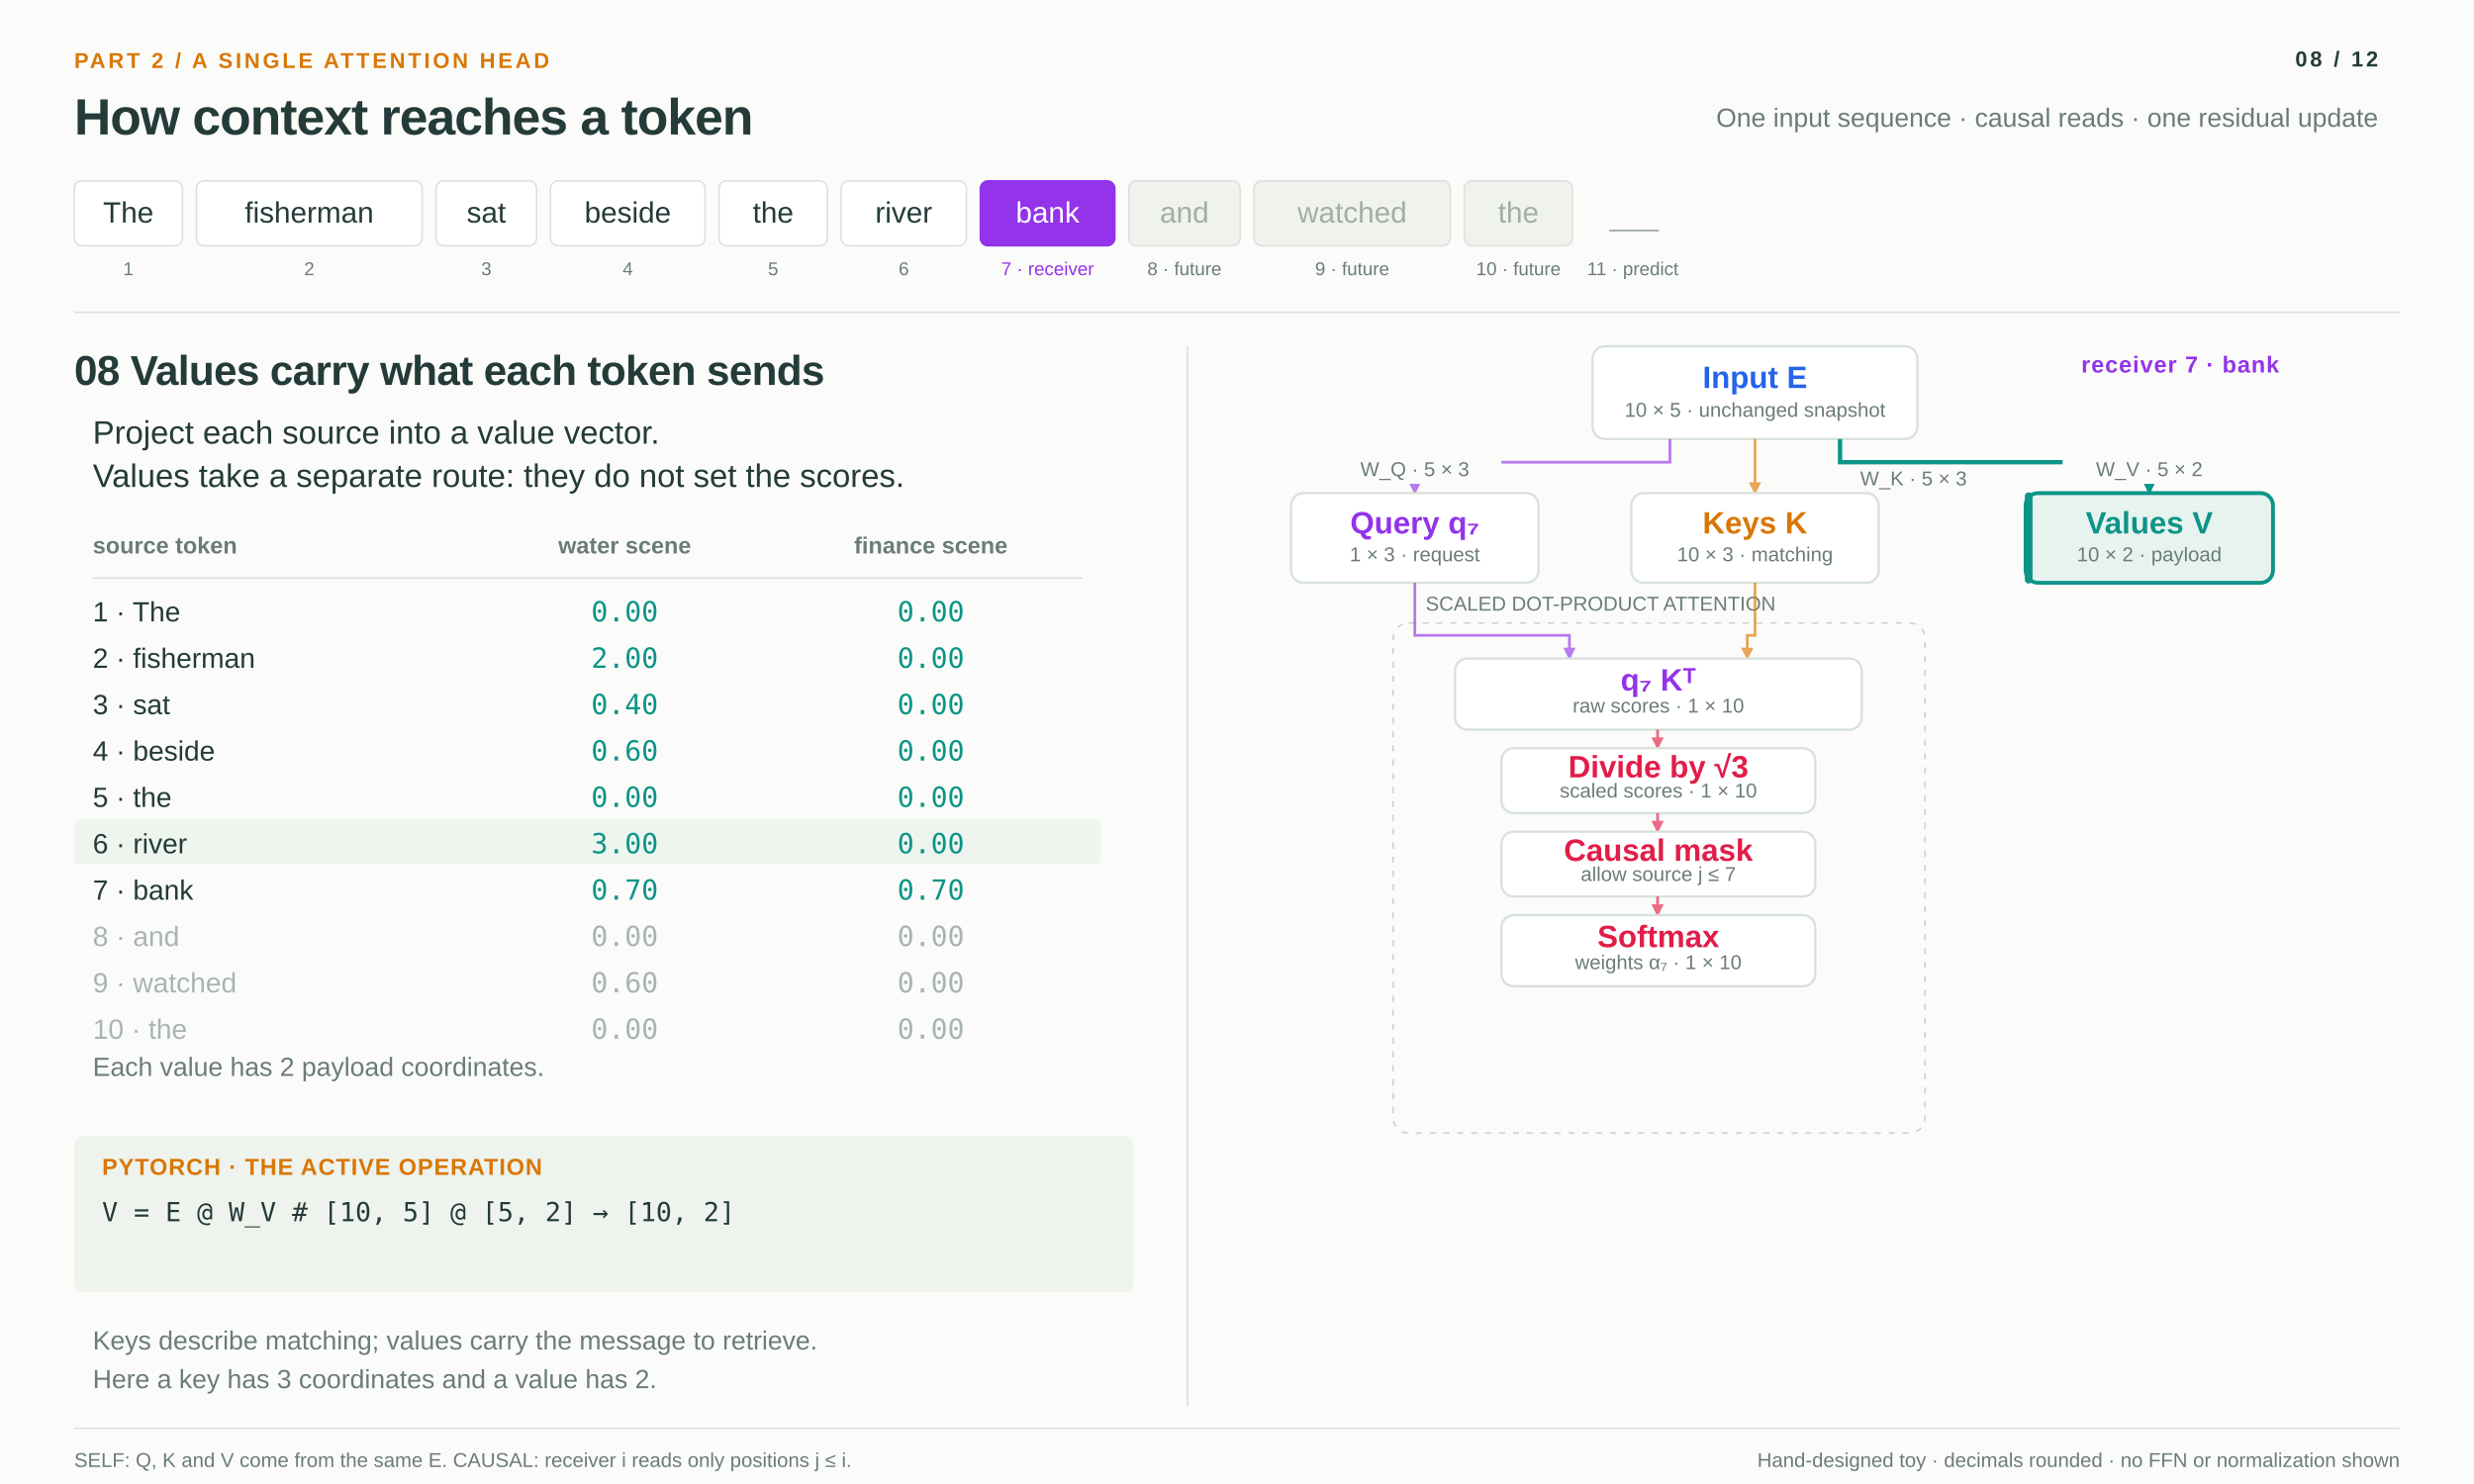
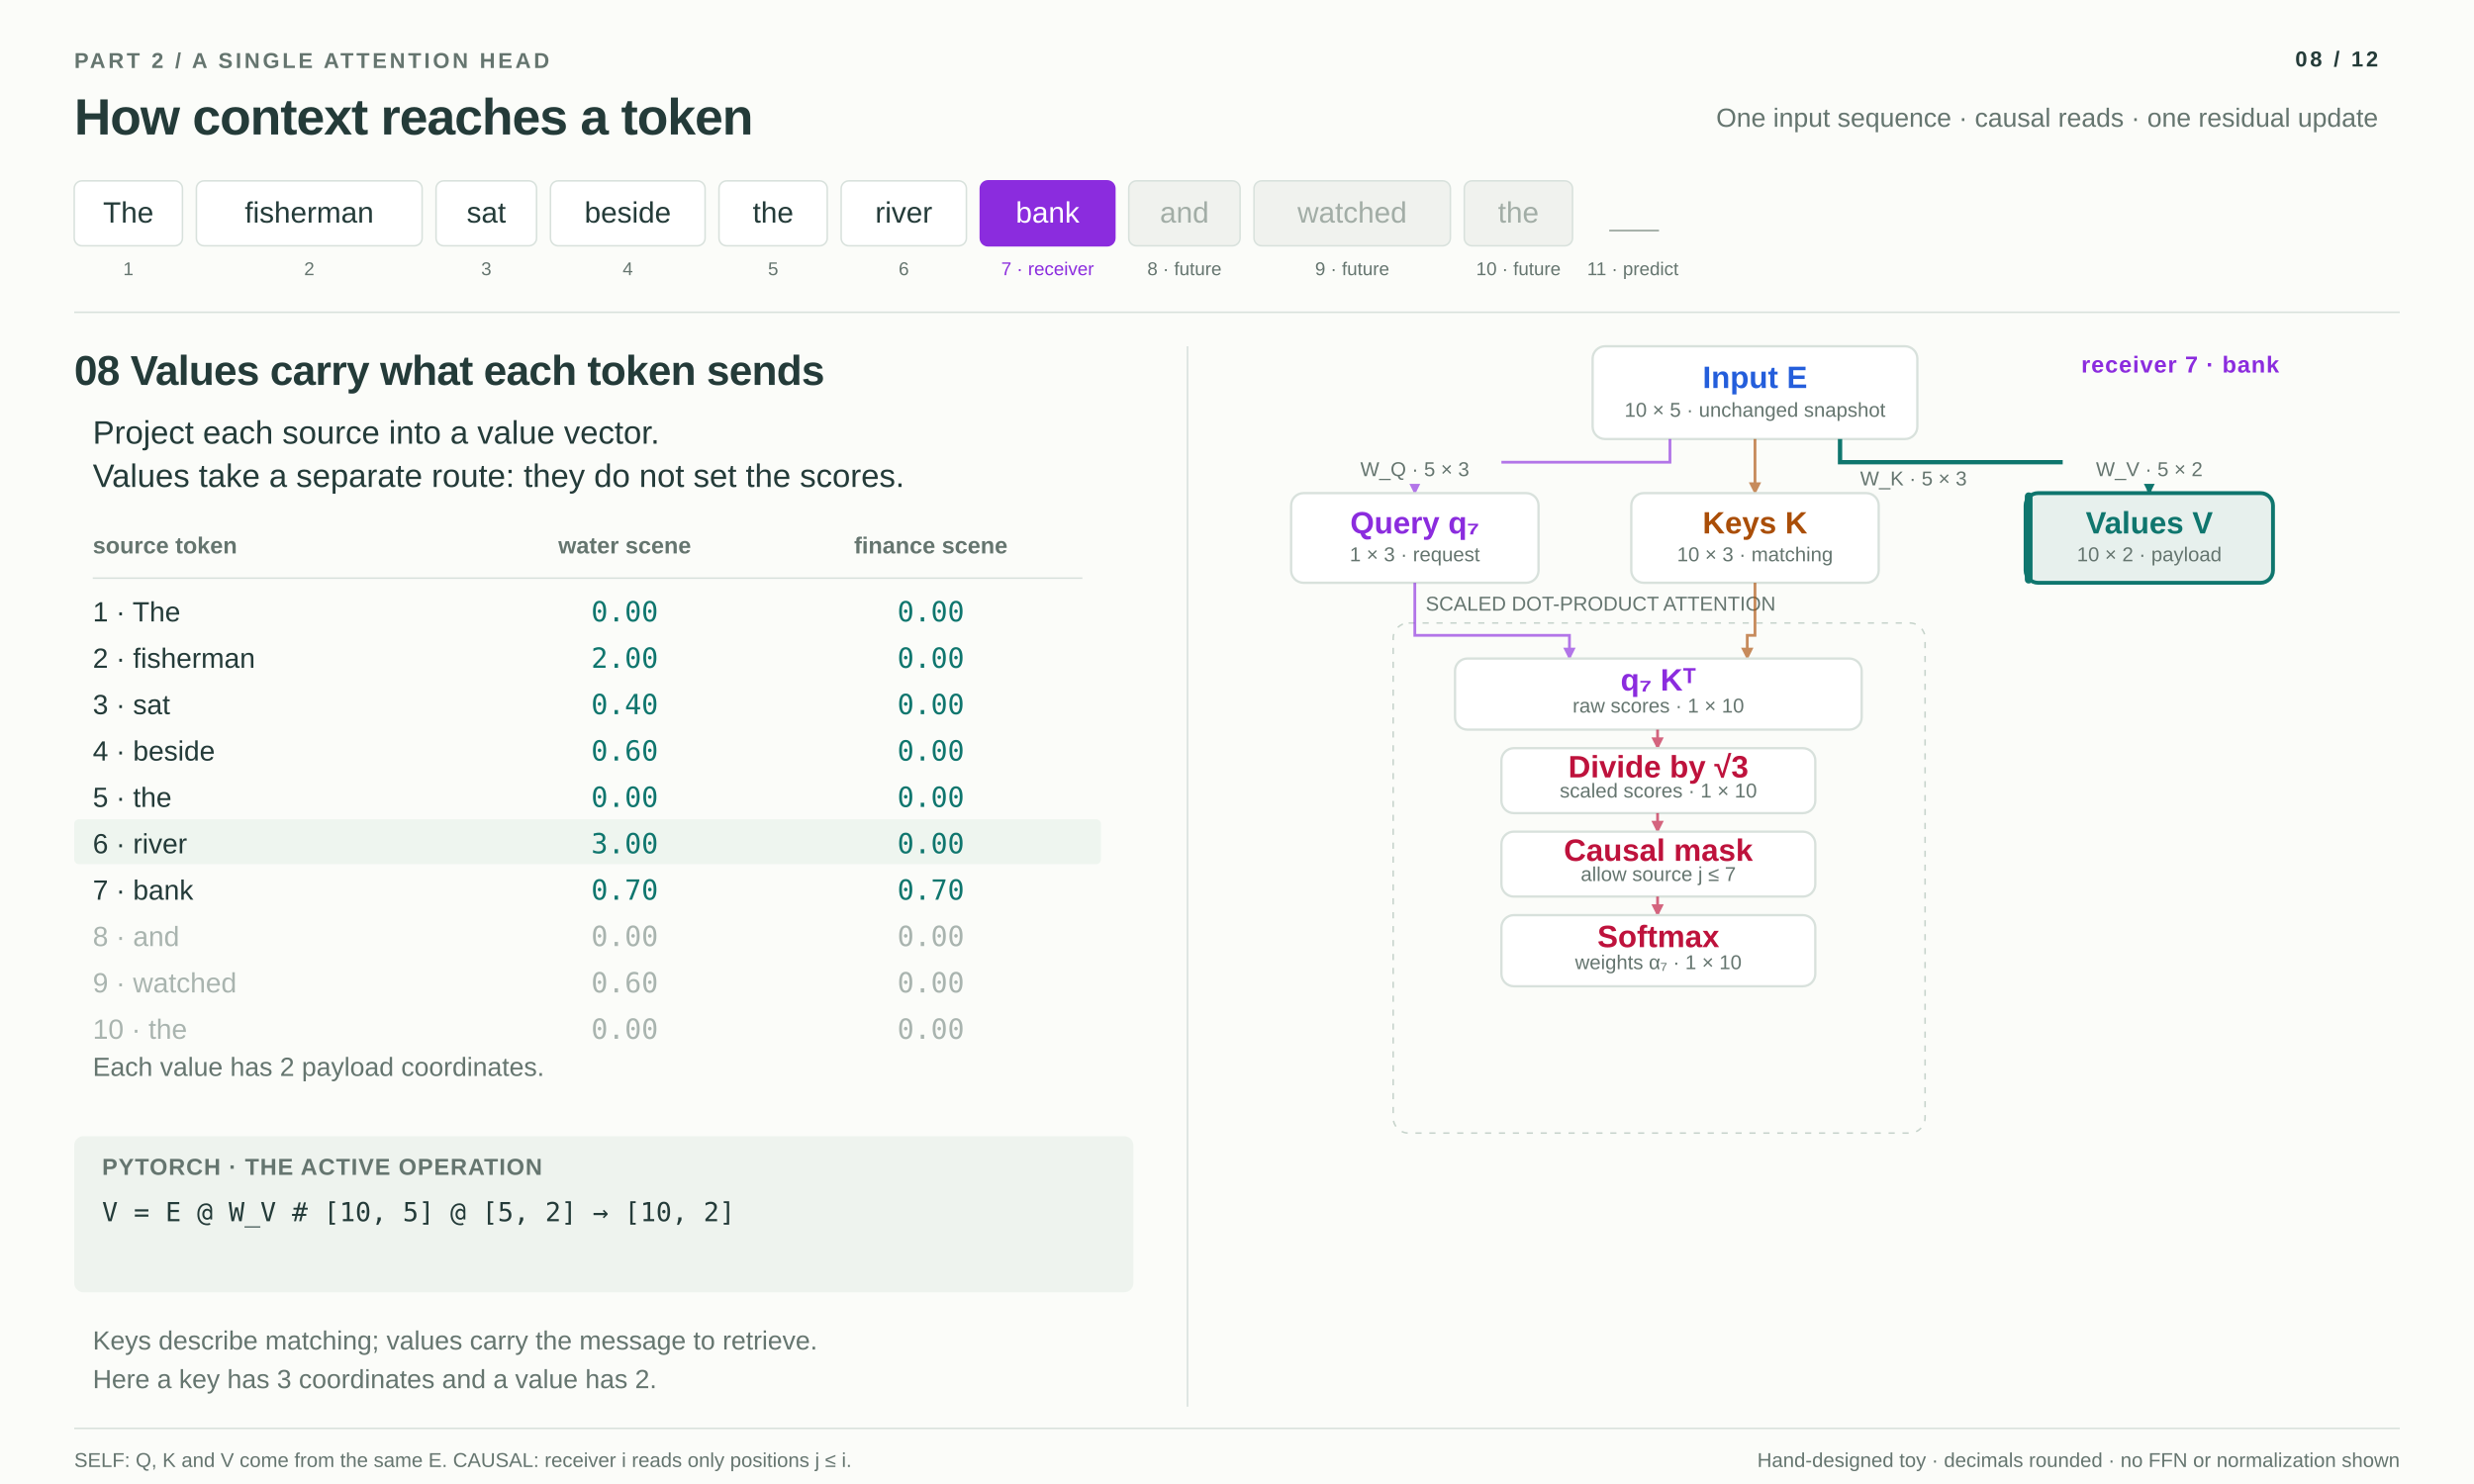
<svg xmlns="http://www.w3.org/2000/svg" id="stage-7-svg" width="1600" height="960" viewBox="0 0 1600 960" role="img" aria-labelledby="stage-7-title stage-7-desc">
  <defs>
    <marker id="stage-7-q" markerWidth="8" markerHeight="8" refX="7" refY="4" orient="auto" markerUnits="userSpaceOnUse">
-       <path d="M0 0 L8 4 L0 8 Z" fill="#9333ea" />
+       <path d="M0 0 L8 4 L0 8 Z" fill="#8b2cde" />
    </marker>
    <marker id="stage-7-k" markerWidth="8" markerHeight="8" refX="7" refY="4" orient="auto" markerUnits="userSpaceOnUse">
-       <path d="M0 0 L8 4 L0 8 Z" fill="#d97706" />
+       <path d="M0 0 L8 4 L0 8 Z" fill="#aa4e08" />
    </marker>
    <marker id="stage-7-v" markerWidth="8" markerHeight="8" refX="7" refY="4" orient="auto" markerUnits="userSpaceOnUse">
-       <path d="M0 0 L8 4 L0 8 Z" fill="#0d9488" />
+       <path d="M0 0 L8 4 L0 8 Z" fill="#0f766e" />
    </marker>
    <marker id="stage-7-a" markerWidth="8" markerHeight="8" refX="7" refY="4" orient="auto" markerUnits="userSpaceOnUse">
-       <path d="M0 0 L8 4 L0 8 Z" fill="#e11d48" />
+       <path d="M0 0 L8 4 L0 8 Z" fill="#be123c" />
    </marker>
    <marker id="stage-7-m" markerWidth="8" markerHeight="8" refX="7" refY="4" orient="auto" markerUnits="userSpaceOnUse">
-       <path d="M0 0 L8 4 L0 8 Z" fill="#0d9488" />
+       <path d="M0 0 L8 4 L0 8 Z" fill="#0f766e" />
    </marker>
    <marker id="stage-7-d" markerWidth="8" markerHeight="8" refX="7" refY="4" orient="auto" markerUnits="userSpaceOnUse">
-       <path d="M0 0 L8 4 L0 8 Z" fill="#16a34a" />
+       <path d="M0 0 L8 4 L0 8 Z" fill="#147737" />
    </marker>
    <marker id="stage-7-e" markerWidth="8" markerHeight="8" refX="7" refY="4" orient="auto" markerUnits="userSpaceOnUse">
-       <path d="M0 0 L8 4 L0 8 Z" fill="#2563eb" />
+       <path d="M0 0 L8 4 L0 8 Z" fill="#245edb" />
    </marker>
  </defs>
-   <style>#stage-7-svg text{font-family:'Avenir Next','Segoe UI',Arial,sans-serif;fill:#243b39}#stage-7-svg .eyebrow{font-size:14px;font-weight:700;letter-spacing:1.8px}#stage-7-svg .heading{font-size:33px;font-weight:600;letter-spacing:-.6px}#stage-7-svg .stage-title{font-size:27px;font-weight:600;letter-spacing:-.4px}#stage-7-svg .body{font-size:21px}#stage-7-svg .detail{font-size:17px;fill:#6b7c77}#stage-7-svg .axis{font-size:16px;fill:#6b7c77}#stage-7-svg .smallcap{font-size:15px;font-weight:700;letter-spacing:.6px}#stage-7-svg .formula{font-family:'STIX Two Text',Georgia,serif;font-size:26px}#stage-7-svg .number{font-family:'SFMono-Regular',Consolas,monospace;font-size:24px}#stage-7-svg .table-number{font-family:'SFMono-Regular',Consolas,monospace;font-size:18px}#stage-7-svg .table-label{font-size:18px}#stage-7-svg .table-head{font-size:15px;font-weight:600;fill:#6b7c77}#stage-7-svg .node-title{font-size:20px;font-weight:600}#stage-7-svg .node-caption{font-size:13px;fill:#6b7c77}#stage-7-svg .code{font-family:'SFMono-Regular',Consolas,monospace;font-size:17px}#stage-7-svg .token{font-size:19px}#stage-7-svg .position{font-size:12px;fill:#6b7c77}#stage-7-svg .tiny{font-size:13px;fill:#6b7c77}</style>
+   <style>#stage-7-svg text{font-family:'Avenir Next','Segoe UI',Arial,sans-serif;fill:#243b39}#stage-7-svg .eyebrow{font-size:14px;font-weight:700;letter-spacing:1.8px}#stage-7-svg .heading{font-size:33px;font-weight:600;letter-spacing:-.6px}#stage-7-svg .stage-title{font-size:27px;font-weight:600;letter-spacing:-.4px}#stage-7-svg .body{font-size:21px}#stage-7-svg .detail{font-size:17px;fill:#65756f}#stage-7-svg .axis{font-size:16px;fill:#65756f}#stage-7-svg .smallcap{font-size:15px;font-weight:700;letter-spacing:.6px}#stage-7-svg .formula{font-family:'STIX Two Text',Georgia,serif;font-size:26px}#stage-7-svg .number{font-family:'SFMono-Regular',Consolas,monospace;font-size:24px}#stage-7-svg .table-number{font-family:'SFMono-Regular',Consolas,monospace;font-size:18px}#stage-7-svg .table-label{font-size:18px}#stage-7-svg .table-head{font-size:15px;font-weight:600;fill:#65756f}#stage-7-svg .node-title{font-size:20px;font-weight:600}#stage-7-svg .node-caption{font-size:13px;fill:#65756f}#stage-7-svg .code{font-family:'SFMono-Regular',Consolas,monospace;font-size:17px}#stage-7-svg .token{font-size:19px}#stage-7-svg .position{font-size:12px;fill:#65756f}#stage-7-svg .tiny{font-size:13px;fill:#65756f}</style>
  <rect x="0" y="0" width="1600" height="960" rx="0" fill="#fbfcf9" stroke="none" />
-   <text x="48" y="44" class="eyebrow" style="fill:#d97706">PART 2 / A SINGLE ATTENTION HEAD</text>
+   <text x="48" y="44" class="eyebrow" style="fill:#65756f">PART 2 / A SINGLE ATTENTION HEAD</text>
  <text x="48" y="87" class="heading">How context reaches a token</text>
  <text x="1538" y="43" class="eyebrow" text-anchor="end">08 / 12</text>
  <text x="1538" y="82" class="detail" text-anchor="end">One input sequence · causal reads · one residual update</text>
  <rect x="48" y="117" width="70" height="42" rx="5" fill="white" stroke="#d8e1dc" />
  <text x="83" y="144" class="token" text-anchor="middle" style="fill:#243b39">The</text>
  <text x="83" y="178" class="position" text-anchor="middle">1</text>
  <rect x="127" y="117" width="146" height="42" rx="5" fill="white" stroke="#d8e1dc" />
  <text x="200" y="144" class="token" text-anchor="middle" style="fill:#243b39">fisherman</text>
  <text x="200" y="178" class="position" text-anchor="middle">2</text>
  <rect x="282" y="117" width="65" height="42" rx="5" fill="white" stroke="#d8e1dc" />
  <text x="314.5" y="144" class="token" text-anchor="middle" style="fill:#243b39">sat</text>
  <text x="314.5" y="178" class="position" text-anchor="middle">3</text>
  <rect x="356" y="117" width="100" height="42" rx="5" fill="white" stroke="#d8e1dc" />
  <text x="406" y="144" class="token" text-anchor="middle" style="fill:#243b39">beside</text>
  <text x="406" y="178" class="position" text-anchor="middle">4</text>
  <rect x="465" y="117" width="70" height="42" rx="5" fill="white" stroke="#d8e1dc" />
  <text x="500" y="144" class="token" text-anchor="middle" style="fill:#243b39">the</text>
  <text x="500" y="178" class="position" text-anchor="middle">5</text>
  <rect x="544" y="117" width="81" height="42" rx="5" fill="white" stroke="#d8e1dc" />
  <text x="584.5" y="144" class="token" text-anchor="middle" style="fill:#243b39">river</text>
  <text x="584.5" y="178" class="position" text-anchor="middle">6</text>
-   <rect x="634" y="117" width="87" height="42" rx="5" fill="#9333ea" stroke="#9333ea" />
+   <rect x="634" y="117" width="87" height="42" rx="5" fill="#8b2cde" stroke="#8b2cde" />
  <text x="677.5" y="144" class="token" text-anchor="middle" style="fill:white">bank</text>
-   <text x="677.5" y="178" class="position" text-anchor="middle" style="fill:#9333ea">7 · receiver</text>
+   <text x="677.5" y="178" class="position" text-anchor="middle" style="fill:#8b2cde">7 · receiver</text>
  <rect x="730" y="117" width="72" height="42" rx="5" fill="#f0f2ee" stroke="#d8e1dc" />
  <text x="766" y="144" class="token" text-anchor="middle" style="fill:#a2ada6">and</text>
  <text x="766" y="178" class="position" text-anchor="middle">8 · future</text>
  <rect x="811" y="117" width="127" height="42" rx="5" fill="#f0f2ee" stroke="#d8e1dc" />
  <text x="874.5" y="144" class="token" text-anchor="middle" style="fill:#a2ada6">watched</text>
  <text x="874.5" y="178" class="position" text-anchor="middle">9 · future</text>
  <rect x="947" y="117" width="70" height="42" rx="5" fill="#f0f2ee" stroke="#d8e1dc" />
  <text x="982" y="144" class="token" text-anchor="middle" style="fill:#a2ada6">the</text>
  <text x="982" y="178" class="position" text-anchor="middle">10 · future</text>
  <text x="1041" y="146" class="token" style="fill:#a2ada6">___</text>
  <text x="1056" y="178" class="position" text-anchor="middle">11 · predict</text>
  <line x1="48" y1="202" x2="1552" y2="202" stroke="#d8e1dc" />
  <text x="48" y="249" class="stage-title">08   Values carry what each token sends</text>
  <text x="60" y="287" class="body">Project each source into a value vector.</text>
  <text x="60" y="315" class="body">Values take a separate route: they do not set the scores.</text>
  <text x="60" y="358" class="table-head">source token</text>
  <text x="404" y="358" class="table-head" text-anchor="middle">water scene</text>
  <text x="602" y="358" class="table-head" text-anchor="middle">finance scene</text>
  <line x1="60" y1="374" x2="700" y2="374" stroke="#d8e1dc" />
  <text x="60" y="402" class="table-label" style="fill:#243b39">1 · The</text>
-   <text x="404" y="402" class="table-number" text-anchor="middle" style="fill:#0d9488">0.00</text>
-   <text x="602" y="402" class="table-number" text-anchor="middle" style="fill:#0d9488">0.00</text>
+   <text x="404" y="402" class="table-number" text-anchor="middle" style="fill:#0f766e">0.00</text>
+   <text x="602" y="402" class="table-number" text-anchor="middle" style="fill:#0f766e">0.00</text>
  <text x="60" y="432" class="table-label" style="fill:#243b39">2 · fisherman</text>
-   <text x="404" y="432" class="table-number" text-anchor="middle" style="fill:#0d9488">2.00</text>
-   <text x="602" y="432" class="table-number" text-anchor="middle" style="fill:#0d9488">0.00</text>
+   <text x="404" y="432" class="table-number" text-anchor="middle" style="fill:#0f766e">2.00</text>
+   <text x="602" y="432" class="table-number" text-anchor="middle" style="fill:#0f766e">0.00</text>
  <text x="60" y="462" class="table-label" style="fill:#243b39">3 · sat</text>
-   <text x="404" y="462" class="table-number" text-anchor="middle" style="fill:#0d9488">0.40</text>
-   <text x="602" y="462" class="table-number" text-anchor="middle" style="fill:#0d9488">0.00</text>
+   <text x="404" y="462" class="table-number" text-anchor="middle" style="fill:#0f766e">0.40</text>
+   <text x="602" y="462" class="table-number" text-anchor="middle" style="fill:#0f766e">0.00</text>
  <text x="60" y="492" class="table-label" style="fill:#243b39">4 · beside</text>
-   <text x="404" y="492" class="table-number" text-anchor="middle" style="fill:#0d9488">0.60</text>
-   <text x="602" y="492" class="table-number" text-anchor="middle" style="fill:#0d9488">0.00</text>
+   <text x="404" y="492" class="table-number" text-anchor="middle" style="fill:#0f766e">0.60</text>
+   <text x="602" y="492" class="table-number" text-anchor="middle" style="fill:#0f766e">0.00</text>
  <text x="60" y="522" class="table-label" style="fill:#243b39">5 · the</text>
-   <text x="404" y="522" class="table-number" text-anchor="middle" style="fill:#0d9488">0.00</text>
-   <text x="602" y="522" class="table-number" text-anchor="middle" style="fill:#0d9488">0.00</text>
+   <text x="404" y="522" class="table-number" text-anchor="middle" style="fill:#0f766e">0.00</text>
+   <text x="602" y="522" class="table-number" text-anchor="middle" style="fill:#0f766e">0.00</text>
  <rect x="48" y="530" width="664" height="29" rx="3" fill="#eef5ef" stroke="none" />
  <text x="60" y="552" class="table-label" style="fill:#243b39">6 · river</text>
-   <text x="404" y="552" class="table-number" text-anchor="middle" style="fill:#0d9488">3.00</text>
-   <text x="602" y="552" class="table-number" text-anchor="middle" style="fill:#0d9488">0.00</text>
+   <text x="404" y="552" class="table-number" text-anchor="middle" style="fill:#0f766e">3.00</text>
+   <text x="602" y="552" class="table-number" text-anchor="middle" style="fill:#0f766e">0.00</text>
  <text x="60" y="582" class="table-label" style="fill:#243b39">7 · bank</text>
-   <text x="404" y="582" class="table-number" text-anchor="middle" style="fill:#0d9488">0.70</text>
-   <text x="602" y="582" class="table-number" text-anchor="middle" style="fill:#0d9488">0.70</text>
+   <text x="404" y="582" class="table-number" text-anchor="middle" style="fill:#0f766e">0.70</text>
+   <text x="602" y="582" class="table-number" text-anchor="middle" style="fill:#0f766e">0.70</text>
  <text x="60" y="612" class="table-label" style="fill:#a9b4af">8 · and</text>
  <text x="404" y="612" class="table-number" text-anchor="middle" style="fill:#a9b4af">0.00</text>
  <text x="602" y="612" class="table-number" text-anchor="middle" style="fill:#a9b4af">0.00</text>
  <text x="60" y="642" class="table-label" style="fill:#a9b4af">9 · watched</text>
  <text x="404" y="642" class="table-number" text-anchor="middle" style="fill:#a9b4af">0.60</text>
  <text x="602" y="642" class="table-number" text-anchor="middle" style="fill:#a9b4af">0.00</text>
  <text x="60" y="672" class="table-label" style="fill:#a9b4af">10 · the</text>
  <text x="404" y="672" class="table-number" text-anchor="middle" style="fill:#a9b4af">0.00</text>
  <text x="602" y="672" class="table-number" text-anchor="middle" style="fill:#a9b4af">0.00</text>
  <text x="60" y="696" class="detail">Each value has 2 payload coordinates.</text>
  <rect x="48" y="735" width="685" height="101" rx="6" fill="#eef3ee" stroke="none" />
-   <text x="66" y="760" class="smallcap" style="fill:#d97706">PYTORCH · THE ACTIVE OPERATION</text>
+   <text x="66" y="760" class="smallcap" style="fill:#65756f">PYTORCH · THE ACTIVE OPERATION</text>
  <text x="66" y="790" class="code">V = E @ W_V  # [10, 5] @ [5, 2] → [10, 2]</text>
  <text x="60" y="873" class="detail">Keys describe matching; values carry the message to retrieve.</text>
  <text x="60" y="898" class="detail">Here a key has 3 coordinates and a value has 2.</text>
  <line x1="768" y1="224" x2="768" y2="910" stroke="#d8e1dc" />
  <g class="node" data-node="input">
    <rect x="1030" y="224" width="210" height="60" rx="8" fill="#ffffff" stroke="#d8e1dc" stroke-width="1.5" />
-     <text x="1135" y="251" class="node-title" text-anchor="middle" style="fill:#2563eb">Input E</text>
+     <text x="1135" y="251" class="node-title" text-anchor="middle" style="fill:#245edb">Input E</text>
    <text x="1135" y="269.6" class="node-caption" text-anchor="middle">10 × 5 · unchanged snapshot</text>
  </g>
-   <text x="1474" y="241" class="smallcap" style="fill:#9333ea" text-anchor="end">receiver 7 · bank</text>
-   <path d="M1080 284 V299 H915 V319" fill="none" stroke="#9333ea" stroke-width="1.8" opacity="0.65" marker-end="url(#stage-7-q)" />
-   <path d="M1135 284 V319" fill="none" stroke="#d97706" stroke-width="1.8" opacity="0.65" marker-end="url(#stage-7-k)" />
-   <path d="M1190 284 V299 H1390 V319" fill="none" stroke="#0d9488" stroke-width="2.8" opacity="1" marker-end="url(#stage-7-v)" />
+   <text x="1474" y="241" class="smallcap" style="fill:#8b2cde" text-anchor="end">receiver 7 · bank</text>
+   <path d="M1080 284 V299 H915 V319" fill="none" stroke="#8b2cde" stroke-width="1.8" opacity="0.65" marker-end="url(#stage-7-q)" />
+   <path d="M1135 284 V319" fill="none" stroke="#aa4e08" stroke-width="1.8" opacity="0.65" marker-end="url(#stage-7-k)" />
+   <path d="M1190 284 V299 H1390 V319" fill="none" stroke="#0f766e" stroke-width="2.8" opacity="1" marker-end="url(#stage-7-v)" />
  <rect x="859" y="292" width="112" height="21" rx="0" fill="#fbfcf9" stroke="none" />
  <text x="915" y="308" class="tiny" text-anchor="middle">W_Q · 5 × 3</text>
  <text x="1203" y="314" class="tiny">W_K · 5 × 3</text>
  <rect x="1334" y="292" width="112" height="21" rx="0" fill="#fbfcf9" stroke="none" />
  <text x="1390" y="308" class="tiny" text-anchor="middle">W_V · 5 × 2</text>
  <g class="node" data-node="q">
    <rect x="835" y="319" width="160" height="58" rx="8" fill="#ffffff" stroke="#d8e1dc" stroke-width="1.5" />
-     <text x="915" y="345.1" class="node-title" text-anchor="middle" style="fill:#9333ea">Query q₇</text>
+     <text x="915" y="345.1" class="node-title" text-anchor="middle" style="fill:#8b2cde">Query q₇</text>
    <text x="915" y="363.08" class="node-caption" text-anchor="middle">1 × 3 · request</text>
  </g>
  <g class="node" data-node="k">
    <rect x="1055" y="319" width="160" height="58" rx="8" fill="#ffffff" stroke="#d8e1dc" stroke-width="1.5" />
-     <text x="1135" y="345.1" class="node-title" text-anchor="middle" style="fill:#d97706">Keys K</text>
+     <text x="1135" y="345.1" class="node-title" text-anchor="middle" style="fill:#aa4e08">Keys K</text>
    <text x="1135" y="363.08" class="node-caption" text-anchor="middle">10 × 3 · matching</text>
  </g>
  <g class="node" data-node="v">
-     <rect x="1310" y="319" width="160" height="58" rx="8" fill="#0d948815" stroke="#0d9488" stroke-width="2.5" />
-     <rect x="1310" y="319" width="4" height="58" rx="2" fill="#0d9488" stroke="#0d9488" />
-     <text x="1390" y="345.1" class="node-title" text-anchor="middle" style="fill:#0d9488">Values V</text>
+     <rect x="1310" y="319" width="160" height="58" rx="8" fill="#0f766e15" stroke="#0f766e" stroke-width="2.5" />
+     <rect x="1310" y="319" width="4" height="58" rx="2" fill="#0f766e" stroke="#0f766e" />
+     <text x="1390" y="345.1" class="node-title" text-anchor="middle" style="fill:#0f766e">Values V</text>
    <text x="1390" y="363.08" class="node-caption" text-anchor="middle">10 × 2 · payload</text>
  </g>
  <rect x="901" y="403" width="344" height="330" rx="10" fill="none" stroke="#c6d3cb" stroke-dasharray="4 5" />
  <text x="922" y="395" class="tiny">SCALED DOT-PRODUCT ATTENTION</text>
-   <path d="M915 377 V411 H1015 V426" fill="none" stroke="#9333ea" stroke-width="1.8" opacity="0.65" marker-end="url(#stage-7-q)" />
-   <path d="M1135 377 V411 H1130 V426" fill="none" stroke="#d97706" stroke-width="1.8" opacity="0.65" marker-end="url(#stage-7-k)" />
+   <path d="M915 377 V411 H1015 V426" fill="none" stroke="#8b2cde" stroke-width="1.8" opacity="0.65" marker-end="url(#stage-7-q)" />
+   <path d="M1135 377 V411 H1130 V426" fill="none" stroke="#aa4e08" stroke-width="1.8" opacity="0.65" marker-end="url(#stage-7-k)" />
  <g class="node" data-node="score">
    <rect x="941" y="426" width="263" height="46" rx="8" fill="#ffffff" stroke="#d8e1dc" stroke-width="1.5" />
-     <text x="1072.5" y="446.7" class="node-title" text-anchor="middle" style="fill:#9333ea">q₇ Kᵀ</text>
+     <text x="1072.5" y="446.7" class="node-title" text-anchor="middle" style="fill:#8b2cde">q₇ Kᵀ</text>
    <text x="1072.5" y="460.96" class="node-caption" text-anchor="middle">raw scores · 1 × 10</text>
  </g>
-   <path d="M1072 472 V484" fill="none" stroke="#e11d48" stroke-width="1.8" opacity="0.65" marker-end="url(#stage-7-a)" />
+   <path d="M1072 472 V484" fill="none" stroke="#be123c" stroke-width="1.8" opacity="0.65" marker-end="url(#stage-7-a)" />
  <g class="node" data-node="scale">
    <rect x="971" y="484" width="203" height="42" rx="8" fill="#ffffff" stroke="#d8e1dc" stroke-width="1.5" />
-     <text x="1072.5" y="502.9" class="node-title" text-anchor="middle" style="fill:#e11d48">Divide by √3</text>
+     <text x="1072.5" y="502.9" class="node-title" text-anchor="middle" style="fill:#be123c">Divide by √3</text>
    <text x="1072.5" y="515.92" class="node-caption" text-anchor="middle">scaled scores · 1 × 10</text>
  </g>
-   <path d="M1072 526 V538" fill="none" stroke="#e11d48" stroke-width="1.8" opacity="0.65" marker-end="url(#stage-7-a)" />
+   <path d="M1072 526 V538" fill="none" stroke="#be123c" stroke-width="1.8" opacity="0.65" marker-end="url(#stage-7-a)" />
  <g class="node" data-node="mask">
    <rect x="971" y="538" width="203" height="42" rx="8" fill="#ffffff" stroke="#d8e1dc" stroke-width="1.5" />
-     <text x="1072.5" y="556.9" class="node-title" text-anchor="middle" style="fill:#e11d48">Causal mask</text>
+     <text x="1072.5" y="556.9" class="node-title" text-anchor="middle" style="fill:#be123c">Causal mask</text>
    <text x="1072.5" y="569.92" class="node-caption" text-anchor="middle">allow source j ≤ 7</text>
  </g>
-   <path d="M1072 580 V592" fill="none" stroke="#e11d48" stroke-width="1.8" opacity="0.65" marker-end="url(#stage-7-a)" />
+   <path d="M1072 580 V592" fill="none" stroke="#be123c" stroke-width="1.8" opacity="0.65" marker-end="url(#stage-7-a)" />
  <g class="node" data-node="weights">
    <rect x="971" y="592" width="203" height="46" rx="8" fill="#ffffff" stroke="#d8e1dc" stroke-width="1.5" />
-     <text x="1072.5" y="612.7" class="node-title" text-anchor="middle" style="fill:#e11d48">Softmax</text>
+     <text x="1072.5" y="612.7" class="node-title" text-anchor="middle" style="fill:#be123c">Softmax</text>
    <text x="1072.5" y="626.96" class="node-caption" text-anchor="middle">weights α₇ · 1 × 10</text>
  </g>
  <line x1="48" y1="924" x2="1552" y2="924" stroke="#d8e1dc" />
  <text x="48" y="949" class="tiny">SELF: Q, K and V come from the same E.   CAUSAL: receiver i reads only positions j ≤ i.</text>
  <text x="1552" y="949" class="tiny" text-anchor="end">Hand-designed toy · decimals rounded · no FFN or normalization shown</text>
</svg>
